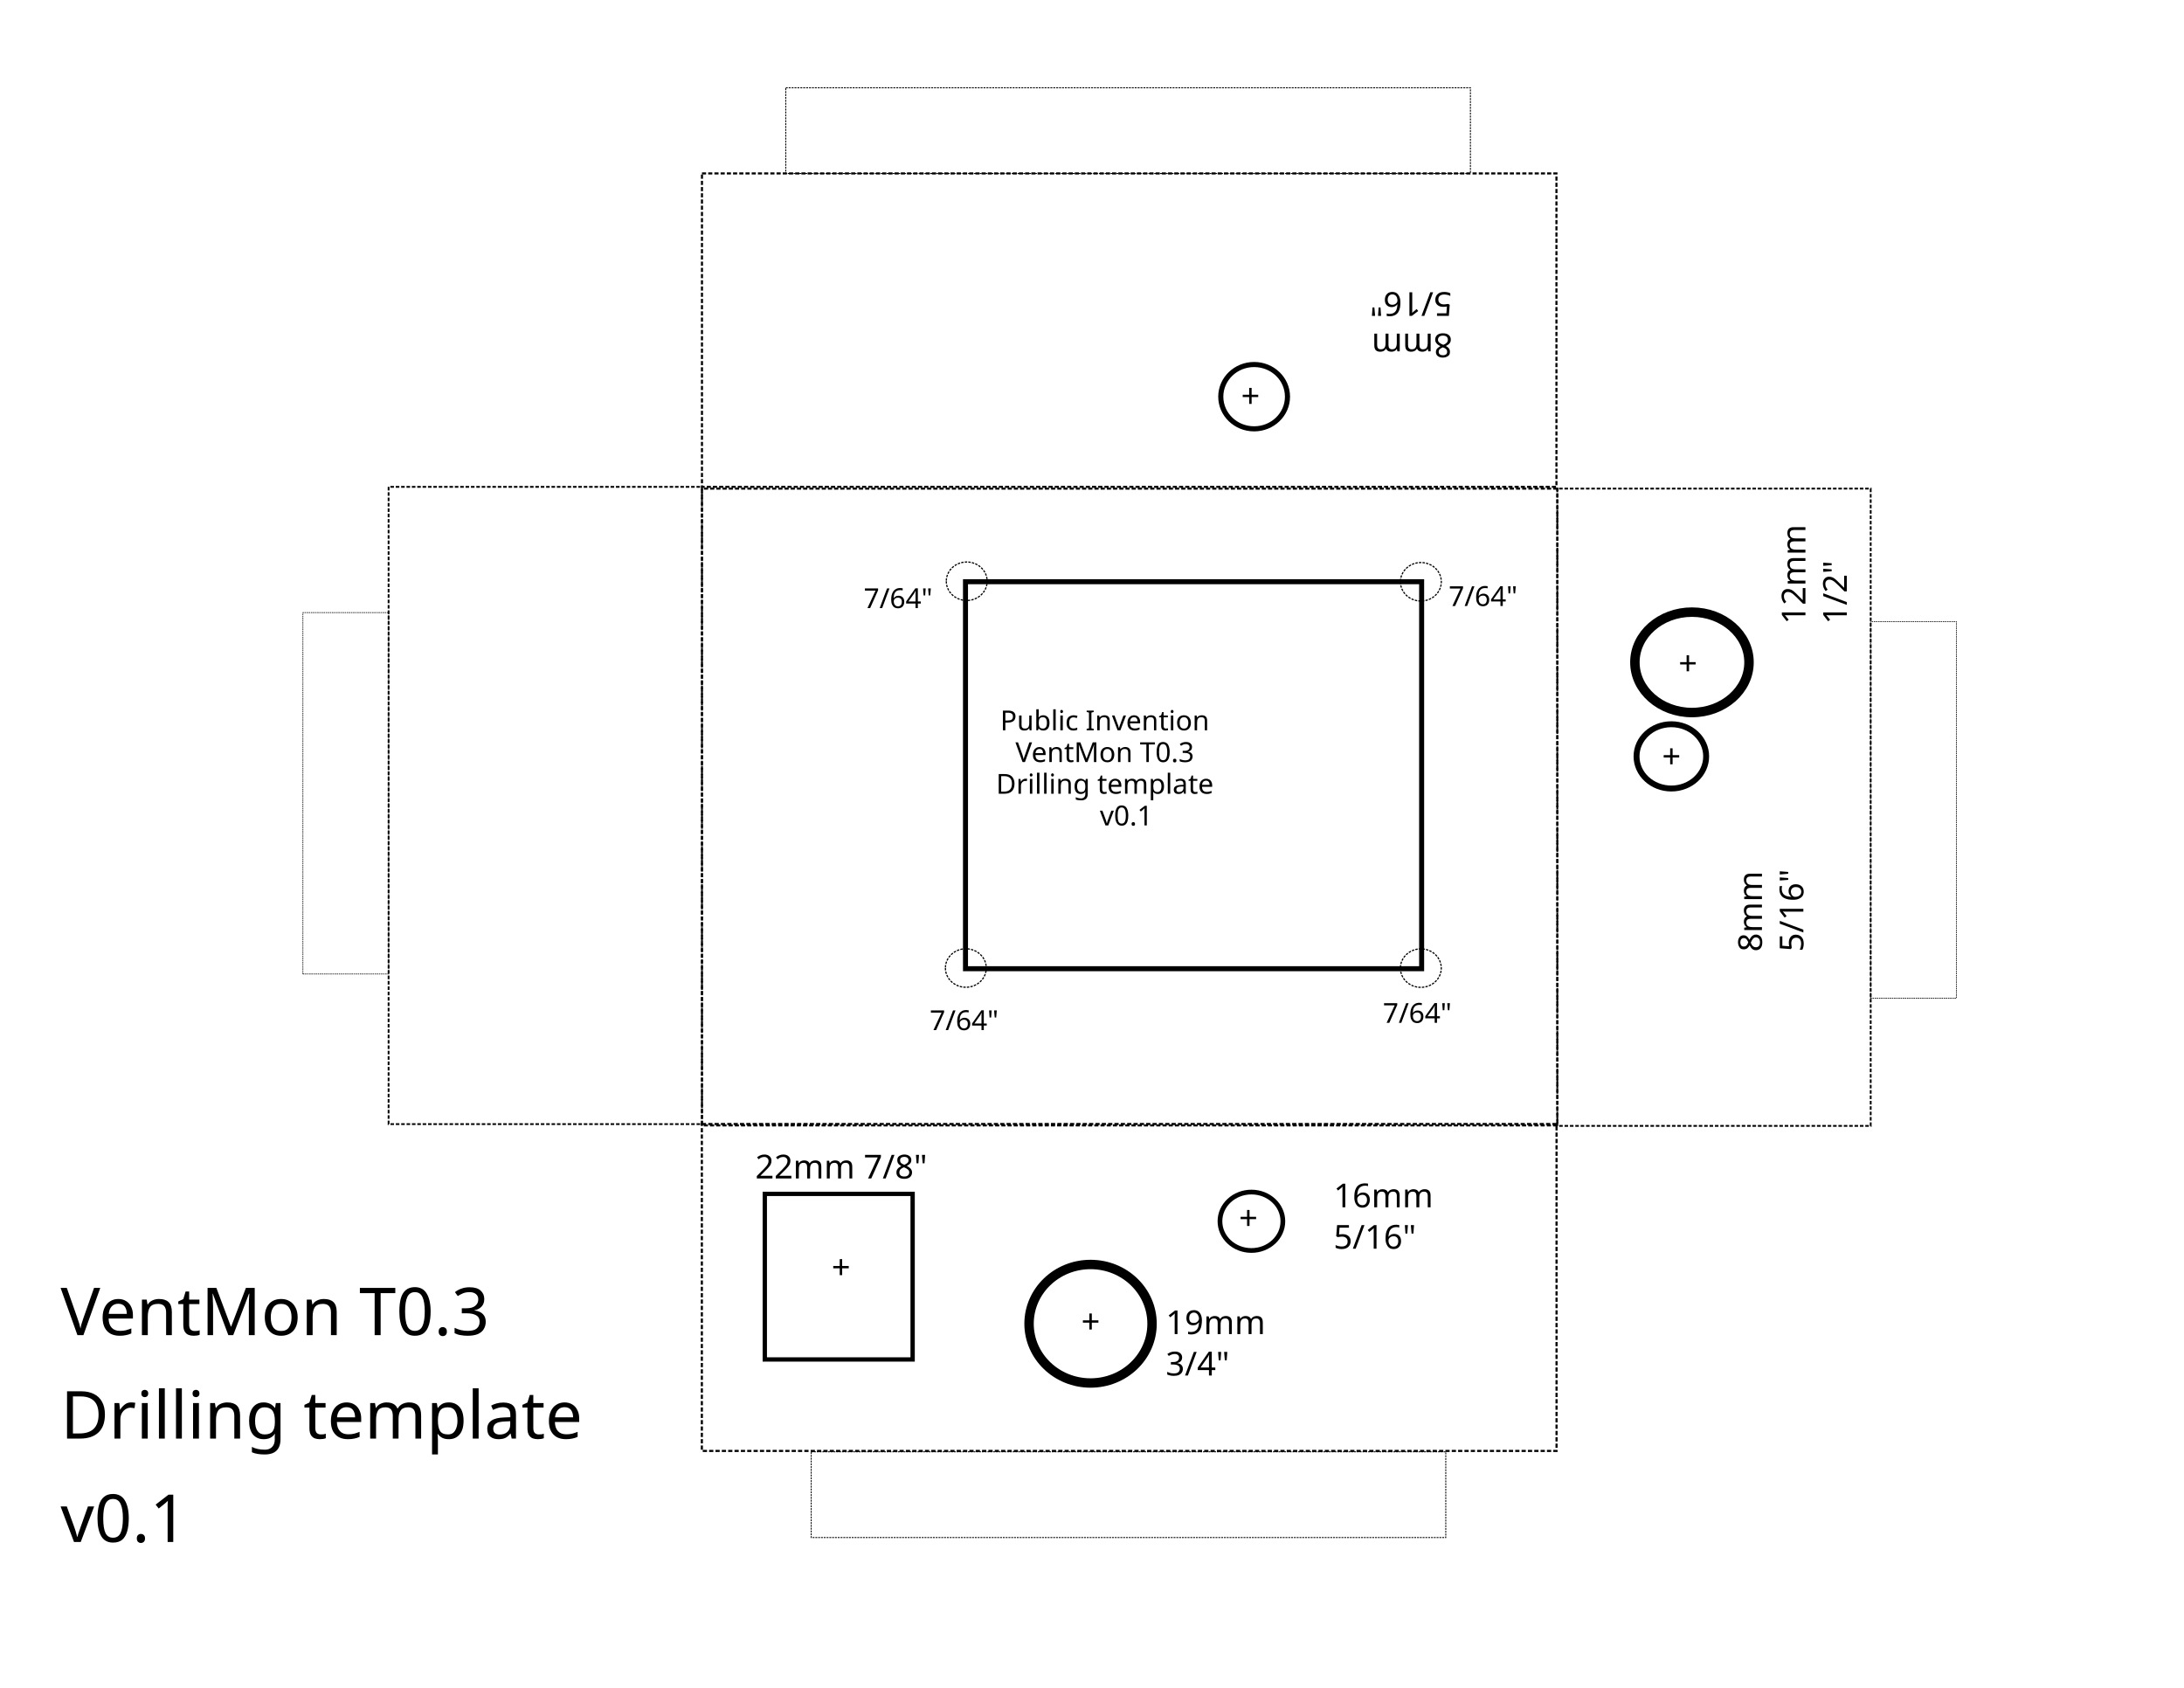
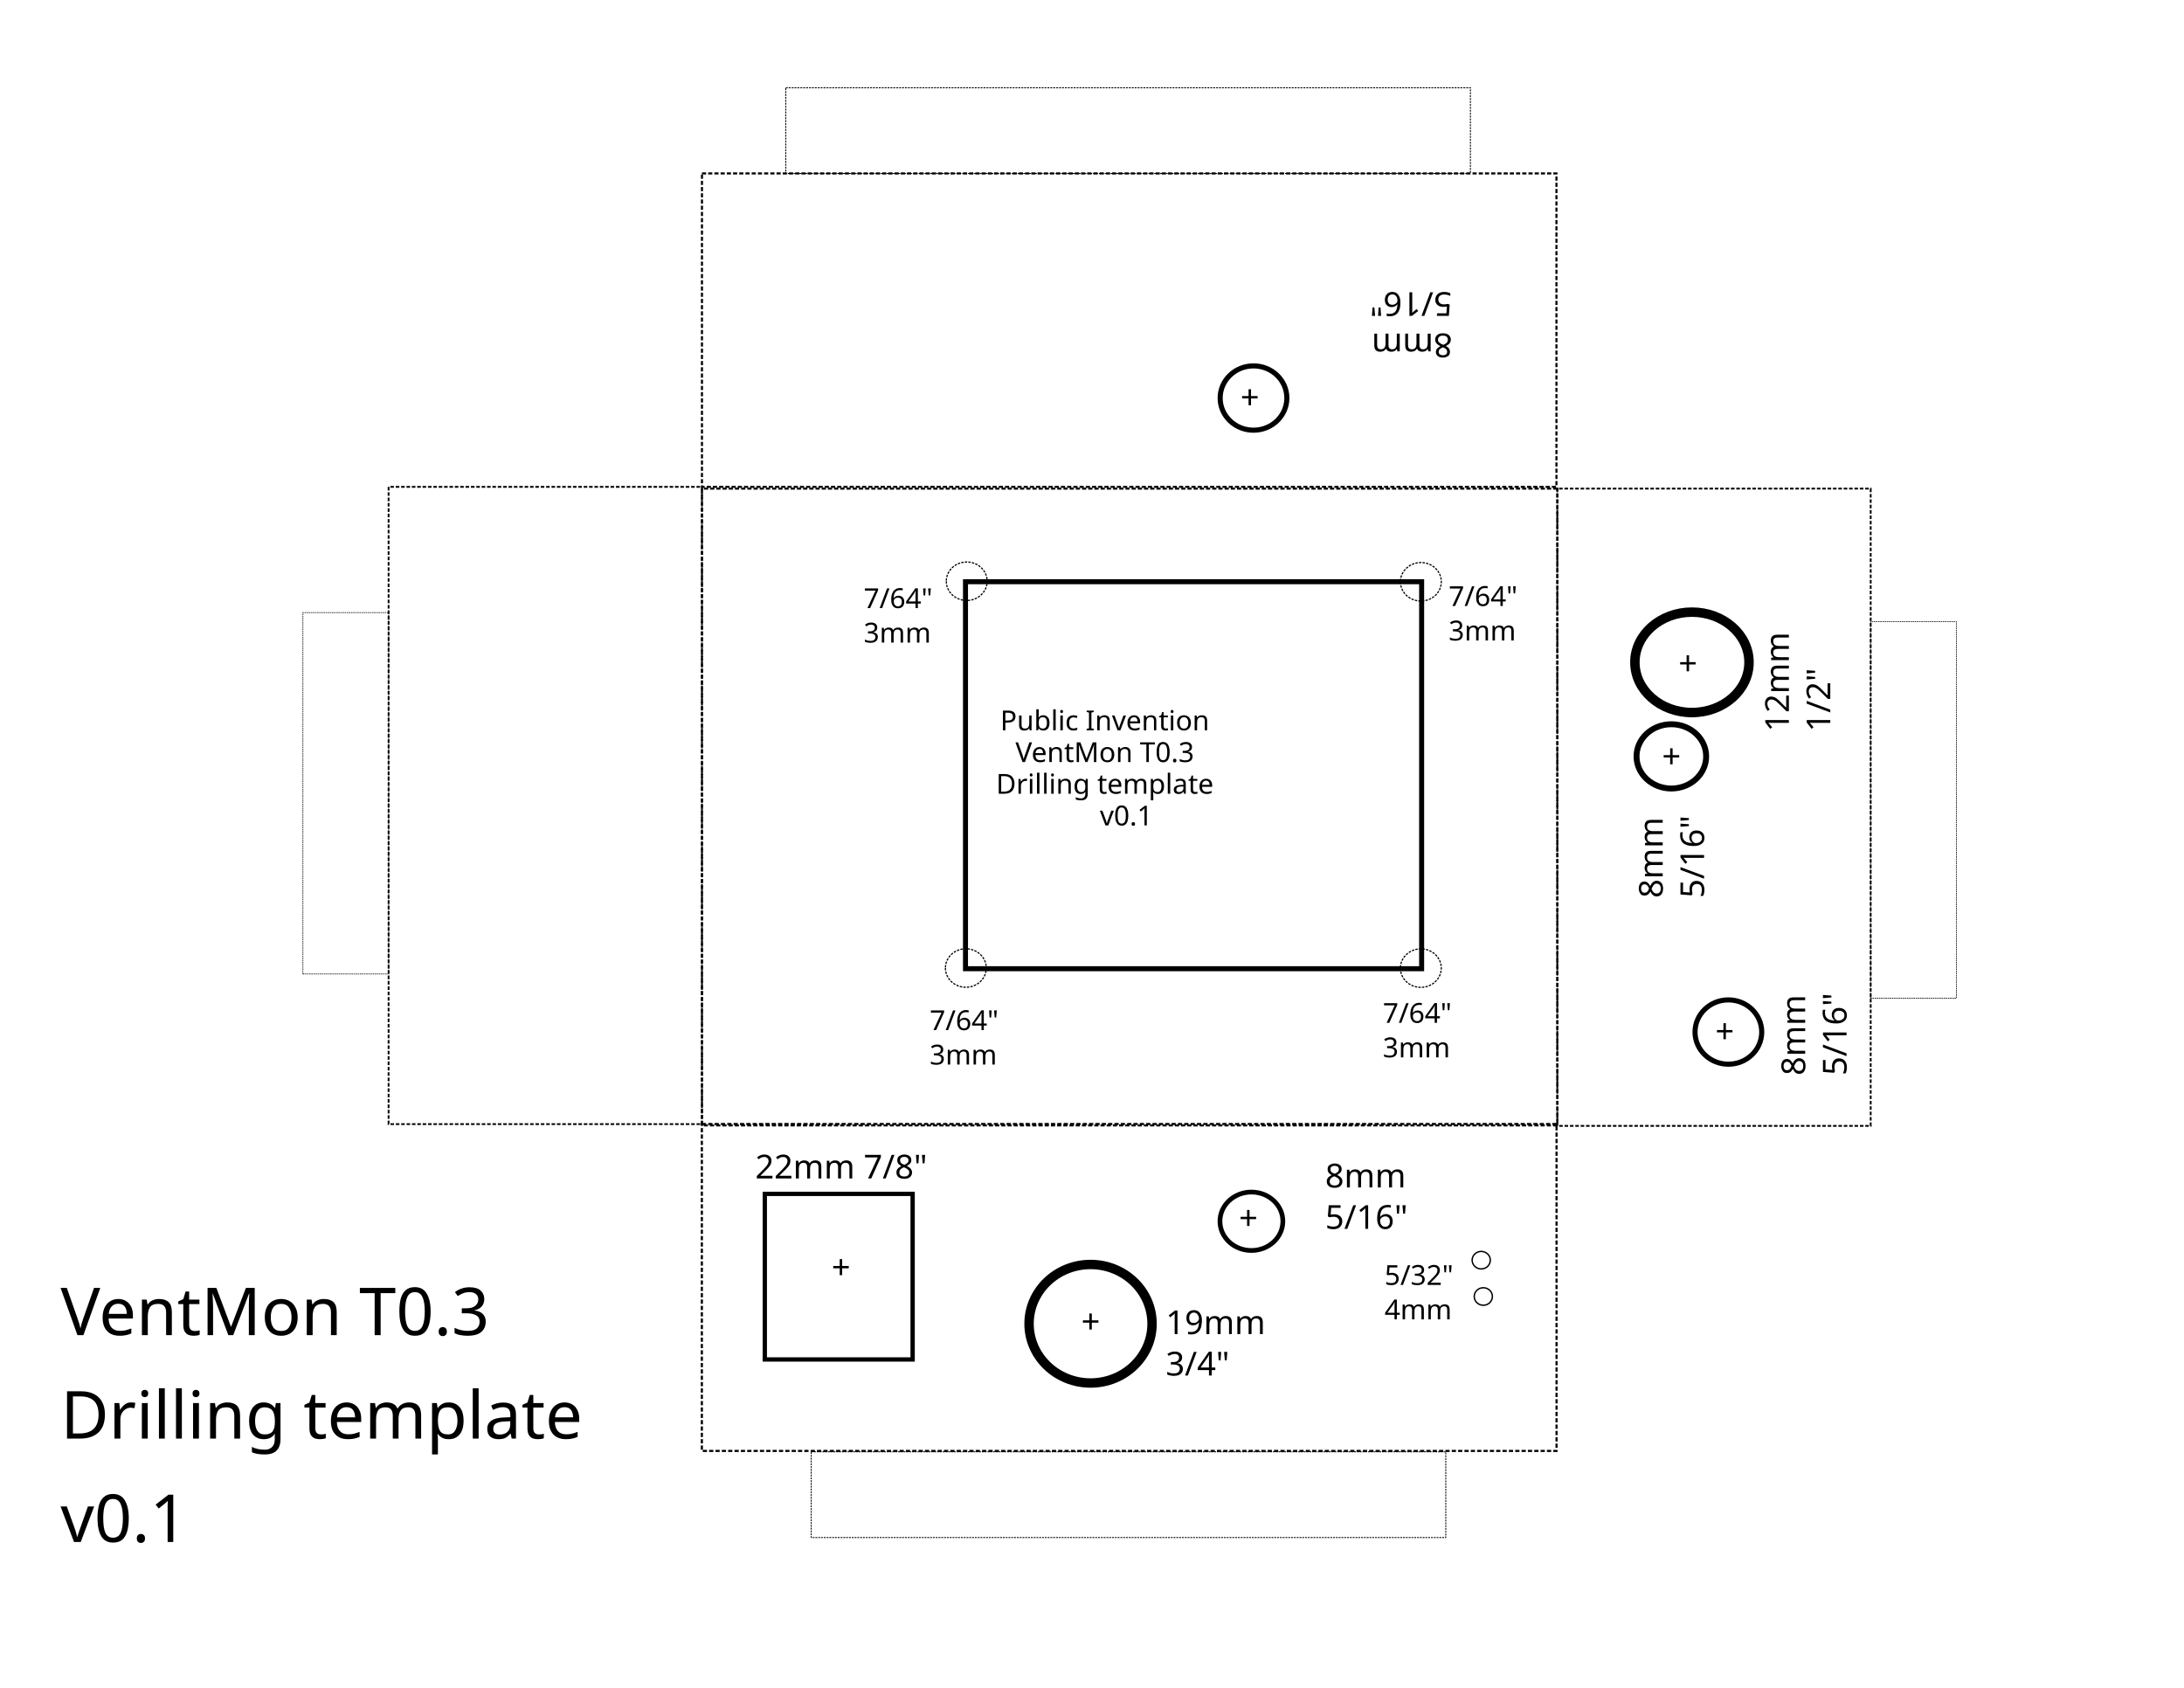
- <svg xmlns="http://www.w3.org/2000/svg" width="11in" height="8.5in" viewBox="0 0 279.4 215.9" version="1.1" id="svg8">
+ <svg xmlns="http://www.w3.org/2000/svg" id="svg8" version="1.1" viewBox="0 0 279.4 215.9" height="8.5in" width="11in">
  <defs id="defs2" />
  <g id="layer1">
-     <rect id="rect10" width="58.354" height="49.503" x="-181.87" y="74.409" style="fill:none;stroke:#000000;stroke-width:0.641;stroke-miterlimit:4;stroke-dasharray:none;stroke-dashoffset:0;stroke-opacity:1" transform="scale(-1,1)" />
-     <ellipse style="fill:none;stroke:#000000;stroke-width:0.153;stroke-miterlimit:4;stroke-dasharray:0.305, 0.153;stroke-dashoffset:0;stroke-opacity:1" id="path837" cx="-123.674" cy="74.349" rx="2.615" ry="2.462" transform="scale(-1,1)" />
-     <ellipse ry="2.462" rx="2.615" cy="74.418" cx="-181.774" id="path837-3" style="fill:none;stroke:#000000;stroke-width:0.153;stroke-miterlimit:4;stroke-dasharray:0.305, 0.153;stroke-dashoffset:0;stroke-opacity:1" transform="scale(-1,1)" />
-     <ellipse ry="2.462" rx="2.615" cy="123.836" cx="-181.769" id="path837-6" style="fill:none;stroke:#000000;stroke-width:0.153;stroke-miterlimit:4;stroke-dasharray:0.305, 0.153;stroke-dashoffset:0;stroke-opacity:1" transform="scale(-1,1)" />
-     <ellipse ry="2.462" rx="2.615" cy="123.824" cx="-123.561" id="path837-5" style="fill:none;stroke:#000000;stroke-width:0.153;stroke-miterlimit:4;stroke-dasharray:0.305, 0.153;stroke-dashoffset:0;stroke-opacity:1" transform="scale(-1,1)" />
-     <rect style="fill:none;stroke:#000000;stroke-width:0.264;stroke-miterlimit:4;stroke-dasharray:0.529, 0.264;stroke-dashoffset:0;stroke-opacity:1" id="rect926" width="109.425" height="81.455" x="-199.227" y="62.501" transform="scale(-1,1)" />
-     <rect style="fill:none;stroke:#000000;stroke-width:0.265;stroke-miterlimit:4;stroke-dasharray:0.53, 0.265;stroke-dashoffset:0;stroke-opacity:1" id="rect1042" width="109.313" height="40.09" x="89.803" y="22.183" />
-     <rect y="143.777" x="89.789" height="41.818" width="109.34" id="rect1042-3" style="fill:none;stroke:#000000;stroke-width:0.271;stroke-miterlimit:4;stroke-dasharray:0.541, 0.271;stroke-dashoffset:0;stroke-opacity:1" />
-     <rect y="185.707" x="103.777" height="10.967" width="81.182" id="rect1042-32" style="fill:none;stroke:#000000;stroke-width:0.119;stroke-miterlimit:4;stroke-dasharray:0.239, 0.119;stroke-dashoffset:0;stroke-opacity:1" />
-     <rect style="fill:none;stroke:#000000;stroke-width:0.124;stroke-miterlimit:4;stroke-dasharray:0.248, 0.124;stroke-dashoffset:0;stroke-opacity:1" id="rect1042-32-1" width="87.585" height="10.963" x="100.526" y="11.227" />
-     <rect y="-89.803" x="62.274" height="40.09" width="81.517" id="rect1042-4" style="fill:none;stroke:#000000;stroke-width:0.229;stroke-miterlimit:4;stroke-dasharray:0.458, 0.229;stroke-dashoffset:0;stroke-opacity:1" transform="rotate(90)" />
-     <rect transform="rotate(90)" style="fill:none;stroke:#000000;stroke-width:0.229;stroke-miterlimit:4;stroke-dasharray:0.458, 0.229;stroke-dashoffset:0;stroke-opacity:1" id="rect1042-4-0" width="81.517" height="40.09" x="62.501" y="-239.318" />
-     <rect y="239.306" x="-127.685" height="10.975" width="48.166" id="rect1042-32-1-0" style="fill:none;stroke:#000000;stroke-width:0.092;stroke-miterlimit:4;stroke-dasharray:0.184, 0.092;stroke-dashoffset:0;stroke-opacity:1" transform="rotate(-90)" />
-     <rect transform="rotate(-90)" style="fill:none;stroke:#000000;stroke-width:0.09;stroke-miterlimit:4;stroke-dasharray:0.18, 0.09;stroke-dashoffset:0;stroke-opacity:1" id="rect1042-32-1-0-8" width="46.227" height="10.969" x="-124.587" y="38.752" />
-     <rect style="fill:none;stroke:#000000;stroke-width:0.552;stroke-miterlimit:4;stroke-dasharray:none;stroke-dashoffset:0;stroke-opacity:1" id="rect1185" width="18.912" height="21.18" x="97.841" y="152.715" />
-     <ellipse ry="6.422" rx="7.299" cy="84.722" cx="-216.452" id="path837-6-7-3" style="fill:none;stroke:#000000;stroke-width:1.211;stroke-miterlimit:4;stroke-dasharray:none;stroke-dashoffset:0;stroke-opacity:1" transform="scale(-1,1)" />
-     <ellipse ry="4.113" rx="4.267" cy="50.741" cx="-160.442" id="path837-6-7-8" style="fill:none;stroke:#000000;stroke-width:0.652;stroke-miterlimit:4;stroke-dasharray:none;stroke-dashoffset:0;stroke-opacity:1" transform="scale(-1,1)" />
-     <text xml:space="preserve" style="font-style:normal;font-weight:normal;font-size:10.583px;line-height:1.25;font-family:sans-serif;fill:#000000;fill-opacity:1;stroke:none;stroke-width:0.265" x="7.751" y="170.785" id="text1238">
-       <tspan id="tspan1236" x="7.751" y="170.785" style="font-size:8.467px;stroke-width:0.265">VentMon T0.3</tspan>
-       <tspan x="7.751" y="184.014" style="font-size:8.467px;stroke-width:0.265" id="tspan1240">Drilling template</tspan>
-       <tspan x="7.751" y="197.243" style="font-size:8.467px;stroke-width:0.265" id="tspan1242">v0.1</tspan>
+     <rect transform="scale(-1,1)" style="fill:none;stroke:#000000;stroke-width:0.641;stroke-miterlimit:4;stroke-dasharray:none;stroke-dashoffset:0;stroke-opacity:1" y="74.409" x="-181.87" height="49.503" width="58.354" id="rect10" />
+     <ellipse transform="scale(-1,1)" ry="2.462" rx="2.615" cy="74.349" cx="-123.674" id="path837" style="fill:none;stroke:#000000;stroke-width:0.153;stroke-miterlimit:4;stroke-dasharray:0.305, 0.153;stroke-dashoffset:0;stroke-opacity:1" />
+     <ellipse transform="scale(-1,1)" style="fill:none;stroke:#000000;stroke-width:0.153;stroke-miterlimit:4;stroke-dasharray:0.305, 0.153;stroke-dashoffset:0;stroke-opacity:1" id="path837-3" cx="-181.774" cy="74.418" rx="2.615" ry="2.462" />
+     <ellipse transform="scale(-1,1)" style="fill:none;stroke:#000000;stroke-width:0.153;stroke-miterlimit:4;stroke-dasharray:0.305, 0.153;stroke-dashoffset:0;stroke-opacity:1" id="path837-6" cx="-181.769" cy="123.836" rx="2.615" ry="2.462" />
+     <ellipse transform="scale(-1,1)" style="fill:none;stroke:#000000;stroke-width:0.153;stroke-miterlimit:4;stroke-dasharray:0.305, 0.153;stroke-dashoffset:0;stroke-opacity:1" id="path837-5" cx="-123.561" cy="123.824" rx="2.615" ry="2.462" />
+     <rect transform="scale(-1,1)" y="62.501" x="-199.227" height="81.455" width="109.425" id="rect926" style="fill:none;stroke:#000000;stroke-width:0.264;stroke-miterlimit:4;stroke-dasharray:0.529, 0.264;stroke-dashoffset:0;stroke-opacity:1" />
+     <rect y="22.183" x="89.803" height="40.09" width="109.313" id="rect1042" style="fill:none;stroke:#000000;stroke-width:0.265;stroke-miterlimit:4;stroke-dasharray:0.53, 0.265;stroke-dashoffset:0;stroke-opacity:1" />
+     <rect style="fill:none;stroke:#000000;stroke-width:0.271;stroke-miterlimit:4;stroke-dasharray:0.541, 0.271;stroke-dashoffset:0;stroke-opacity:1" id="rect1042-3" width="109.34" height="41.818" x="89.789" y="143.777" />
+     <rect style="fill:none;stroke:#000000;stroke-width:0.119;stroke-miterlimit:4;stroke-dasharray:0.239, 0.119;stroke-dashoffset:0;stroke-opacity:1" id="rect1042-32" width="81.182" height="10.967" x="103.777" y="185.707" />
+     <rect y="11.227" x="100.526" height="10.963" width="87.585" id="rect1042-32-1" style="fill:none;stroke:#000000;stroke-width:0.124;stroke-miterlimit:4;stroke-dasharray:0.248, 0.124;stroke-dashoffset:0;stroke-opacity:1" />
+     <rect transform="rotate(90)" style="fill:none;stroke:#000000;stroke-width:0.229;stroke-miterlimit:4;stroke-dasharray:0.458, 0.229;stroke-dashoffset:0;stroke-opacity:1" id="rect1042-4" width="81.517" height="40.09" x="62.274" y="-89.803" />
+     <rect y="-239.318" x="62.501" height="40.09" width="81.517" id="rect1042-4-0" style="fill:none;stroke:#000000;stroke-width:0.229;stroke-miterlimit:4;stroke-dasharray:0.458, 0.229;stroke-dashoffset:0;stroke-opacity:1" transform="rotate(90)" />
+     <rect transform="rotate(-90)" style="fill:none;stroke:#000000;stroke-width:0.092;stroke-miterlimit:4;stroke-dasharray:0.184, 0.092;stroke-dashoffset:0;stroke-opacity:1" id="rect1042-32-1-0" width="48.166" height="10.975" x="-127.685" y="239.306" />
+     <rect y="38.752" x="-124.587" height="10.969" width="46.227" id="rect1042-32-1-0-8" style="fill:none;stroke:#000000;stroke-width:0.09;stroke-miterlimit:4;stroke-dasharray:0.18, 0.09;stroke-dashoffset:0;stroke-opacity:1" transform="rotate(-90)" />
+     <rect y="152.715" x="97.841" height="21.18" width="18.912" id="rect1185" style="fill:none;stroke:#000000;stroke-width:0.552;stroke-miterlimit:4;stroke-dasharray:none;stroke-dashoffset:0;stroke-opacity:1" />
+     <ellipse transform="scale(-1,1)" style="fill:none;stroke:#000000;stroke-width:1.211;stroke-miterlimit:4;stroke-dasharray:none;stroke-dashoffset:0;stroke-opacity:1" id="path837-6-7-3" cx="-216.452" cy="84.722" rx="7.299" ry="6.422" />
+     <ellipse transform="scale(-1,1)" style="fill:none;stroke:#000000;stroke-width:0.652;stroke-miterlimit:4;stroke-dasharray:none;stroke-dashoffset:0;stroke-opacity:1" id="path837-6-7-8" cx="-221.112" cy="132.014" rx="4.267" ry="4.113" />
+     <text id="text1238" y="170.785" x="7.751" style="font-style:normal;font-weight:normal;font-size:10.583px;line-height:1.25;font-family:sans-serif;fill:#000000;fill-opacity:1;stroke:none;stroke-width:0.265" xml:space="preserve">
+       <tspan style="font-size:8.467px;stroke-width:0.265" y="170.785" x="7.751" id="tspan1236">VentMon T0.3</tspan>
+       <tspan id="tspan1240" style="font-size:8.467px;stroke-width:0.265" y="184.014" x="7.751">Drilling template</tspan>
+       <tspan id="tspan1242" style="font-size:8.467px;stroke-width:0.265" y="197.243" x="7.751">v0.1</tspan>
    </text>
-     <text xml:space="preserve" style="font-size:4.233px;line-height:1.25;font-family:sans-serif;stroke-width:0.265" x="149.136" y="170.652" id="text1246">
-       <tspan id="tspan1244" x="149.136" y="170.652" style="stroke-width:0.265">19mm</tspan>
-       <tspan x="149.136" y="175.943" style="stroke-width:0.265" id="tspan1280">3/4"</tspan>
+     <text id="text1246" y="170.652" x="149.136" style="font-size:4.233px;line-height:1.25;font-family:sans-serif;stroke-width:0.265" xml:space="preserve">
+       <tspan style="stroke-width:0.265" y="170.652" x="149.136" id="tspan1244">19mm</tspan>
+       <tspan id="tspan1280" style="stroke-width:0.265" y="175.943" x="149.136">3/4"</tspan>
    </text>
-     <text xml:space="preserve" style="font-size:4.233px;line-height:1.25;font-family:sans-serif;stroke-width:0.265" x="-79.842" y="230.972" id="text1268" transform="rotate(-90)">
-       <tspan id="tspan1266" x="-79.842" y="230.972" style="stroke-width:0.265">12mm</tspan>
-       <tspan x="-79.842" y="236.264" style="stroke-width:0.265" id="tspan1278">1/2"</tspan>
+     <text transform="rotate(-90)" id="text1268" y="228.855" x="-93.601" style="font-size:4.233px;line-height:1.25;font-family:sans-serif;stroke-width:0.265" xml:space="preserve">
+       <tspan style="stroke-width:0.265" y="228.855" x="-93.601" id="tspan1266">12mm</tspan>
+       <tspan id="tspan1278" style="stroke-width:0.265" y="234.147" x="-93.601">1/2"</tspan>
    </text>
-     <text xml:space="preserve" style="font-size:4.233px;line-height:1.25;font-family:sans-serif;stroke-width:0.265" x="96.618" y="150.74" id="text1272">
-       <tspan id="tspan1270" x="96.618" y="150.74" style="stroke-width:0.265">22mm 7/8"</tspan>
+     <text id="text1272" y="150.74" x="96.618" style="font-size:4.233px;line-height:1.25;font-family:sans-serif;stroke-width:0.265" xml:space="preserve">
+       <tspan style="stroke-width:0.265" y="150.74" x="96.618" id="tspan1270">22mm 7/8"</tspan>
    </text>
-     <text id="text1246-2" y="-42.679" x="-185.803" style="font-size:4.233px;line-height:1.25;font-family:sans-serif;stroke-width:0.265" xml:space="preserve" transform="scale(-1)">
-       <tspan style="stroke-width:0.265" y="-42.679" x="-185.803" id="tspan1244-9">8mm</tspan>
-       <tspan id="tspan1280-1" style="stroke-width:0.265" y="-37.387" x="-185.803">5/16"</tspan>
+     <text transform="scale(-1)" xml:space="preserve" style="font-size:4.233px;line-height:1.25;font-family:sans-serif;stroke-width:0.265" x="-185.803" y="-42.679" id="text1246-2">
+       <tspan id="tspan1244-9" x="-185.803" y="-42.679" style="stroke-width:0.265">8mm</tspan>
+       <tspan x="-185.803" y="-37.387" style="stroke-width:0.265" id="tspan1280-1">5/16"</tspan>
    </text>
-     <text xml:space="preserve" style="font-size:4.233px;line-height:1.25;font-family:sans-serif;stroke-width:0.265" x="158.491" y="157.288" id="text1326">
-       <tspan id="tspan1324" x="158.491" y="157.288" style="stroke-width:0.265">+</tspan>
+     <text id="text1326" y="157.288" x="158.491" style="font-size:4.233px;line-height:1.25;font-family:sans-serif;stroke-width:0.265" xml:space="preserve">
+       <tspan style="stroke-width:0.265" y="157.288" x="158.491" id="tspan1324">+</tspan>
    </text>
-     <text id="text1326-2" y="86.339" x="214.724" style="font-size:4.233px;line-height:1.25;font-family:sans-serif;stroke-width:0.265" xml:space="preserve">
-       <tspan style="stroke-width:0.265" y="86.339" x="214.724" id="tspan1324-5">+</tspan>
+     <text xml:space="preserve" style="font-size:4.233px;line-height:1.25;font-family:sans-serif;stroke-width:0.265" x="214.724" y="86.339" id="text1326-2">
+       <tspan id="tspan1324-5" x="214.724" y="86.339" style="stroke-width:0.265">+</tspan>
    </text>
-     <text xml:space="preserve" style="font-size:4.233px;line-height:1.25;font-family:sans-serif;stroke-width:0.265" x="158.763" y="52.129" id="text1326-2-7">
-       <tspan id="tspan1324-5-6" x="158.763" y="52.129" style="stroke-width:0.265">+</tspan>
+     <text id="text1326-2-7" y="133.402" x="219.433" style="font-size:4.233px;line-height:1.25;font-family:sans-serif;stroke-width:0.265" xml:space="preserve">
+       <tspan style="stroke-width:0.265" y="133.402" x="219.433" id="tspan1324-5-6">+</tspan>
    </text>
-     <text id="text1238-3" y="93.416" x="150.972" style="font-style:normal;font-weight:normal;font-size:10.583px;line-height:0;font-family:sans-serif;fill:#000000;fill-opacity:1;stroke:none;stroke-width:0.265" xml:space="preserve">
-       <tspan style="font-size:3.528px;line-height:1.15;text-align:center;text-anchor:middle;stroke-width:0.265" y="93.416" x="150.972" id="tspan1236-4">Public Invention</tspan>
-       <tspan style="font-size:3.528px;line-height:1.15;text-align:center;text-anchor:middle;stroke-width:0.265" y="97.473" x="150.972" id="tspan1388">VentMon T0.3</tspan>
-       <tspan id="tspan1240-1" style="font-size:3.528px;line-height:1.15;text-align:center;text-anchor:middle;stroke-width:0.265" y="101.53" x="150.972">Drilling template</tspan>
-       <tspan id="tspan1242-9" style="font-size:3.528px;line-height:1.15;text-align:center;text-anchor:middle;stroke-width:0.265" y="105.587" x="150.972">v0.1</tspan>
+     <text xml:space="preserve" style="font-style:normal;font-weight:normal;font-size:10.583px;line-height:0;font-family:sans-serif;fill:#000000;fill-opacity:1;stroke:none;stroke-width:0.265" x="150.972" y="93.416" id="text1238-3">
+       <tspan id="tspan1236-4" x="150.972" y="93.416" style="font-size:3.528px;line-height:1.15;text-align:center;text-anchor:middle;stroke-width:0.265">Public Invention</tspan>
+       <tspan id="tspan1388" x="150.972" y="97.473" style="font-size:3.528px;line-height:1.15;text-align:center;text-anchor:middle;stroke-width:0.265">VentMon T0.3</tspan>
+       <tspan x="150.972" y="101.53" style="font-size:3.528px;line-height:1.15;text-align:center;text-anchor:middle;stroke-width:0.265" id="tspan1240-1">Drilling template</tspan>
+       <tspan x="150.972" y="105.587" style="font-size:3.528px;line-height:1.15;text-align:center;text-anchor:middle;stroke-width:0.265" id="tspan1242-9">v0.1</tspan>
    </text>
-     <text xml:space="preserve" style="font-size:3.528px;line-height:1.25;font-family:sans-serif;stroke-width:0.265" x="118.935" y="131.764" id="text1392">
-       <tspan id="tspan1390" x="118.935" y="131.764" style="font-size:3.528px;stroke-width:0.265">7/64"</tspan>
+     <text id="text1392" y="131.764" x="118.935" style="font-size:3.528px;line-height:1.25;font-family:sans-serif;stroke-width:0.265" xml:space="preserve">
+       <tspan style="font-size:3.528px;stroke-width:0.265" y="131.764" x="118.935" id="tspan1390">7/64"</tspan>
+       <tspan id="tspan972" style="font-size:3.528px;stroke-width:0.265" y="136.174" x="118.935">3mm</tspan>
    </text>
-     <text id="text1392-3" y="130.838" x="176.907" style="font-size:3.528px;line-height:1.25;font-family:sans-serif;stroke-width:0.265" xml:space="preserve">
-       <tspan style="font-size:3.528px;stroke-width:0.265" y="130.838" x="176.907" id="tspan1390-8">7/64"</tspan>
+     <text xml:space="preserve" style="font-size:3.528px;line-height:1.25;font-family:sans-serif;stroke-width:0.265" x="176.907" y="130.838" id="text1392-3">
+       <tspan id="tspan1390-8" x="176.907" y="130.838" style="font-size:3.528px;stroke-width:0.265">7/64"</tspan>
+       <tspan id="tspan974" x="176.907" y="135.247" style="font-size:3.528px;stroke-width:0.265">3mm</tspan>
    </text>
-     <text xml:space="preserve" style="font-size:3.528px;line-height:1.25;font-family:sans-serif;stroke-width:0.265" x="185.326" y="77.517" id="text1392-3-0">
-       <tspan id="tspan1390-8-8" x="185.326" y="77.517" style="font-size:3.528px;stroke-width:0.265">7/64"</tspan>
+     <text id="text1392-3-0" y="77.517" x="185.326" style="font-size:3.528px;line-height:1.25;font-family:sans-serif;stroke-width:0.265" xml:space="preserve">
+       <tspan style="font-size:3.528px;stroke-width:0.265" y="77.517" x="185.326" id="tspan1390-8-8">7/64"</tspan>
+       <tspan id="tspan976" style="font-size:3.528px;stroke-width:0.265" y="81.927" x="185.326">3mm</tspan>
    </text>
-     <text id="text1392-3-0-1" y="77.785" x="110.491" style="font-size:3.528px;line-height:1.25;font-family:sans-serif;stroke-width:0.265" xml:space="preserve">
-       <tspan style="font-size:3.528px;stroke-width:0.265" y="77.785" x="110.491" id="tspan1390-8-8-1">7/64"</tspan>
+     <text xml:space="preserve" style="font-size:3.528px;line-height:1.25;font-family:sans-serif;stroke-width:0.265" x="110.491" y="77.785" id="text1392-3-0-1">
+       <tspan id="tspan1390-8-8-1" x="110.491" y="77.785" style="font-size:3.528px;stroke-width:0.265">7/64"</tspan>
+       <tspan id="tspan970" x="110.491" y="82.194" style="font-size:3.528px;stroke-width:0.265">3mm</tspan>
    </text>
-     <ellipse transform="scale(-1,1)" style="fill:none;stroke:#000000;stroke-width:0.757;stroke-miterlimit:4;stroke-dasharray:none;stroke-dashoffset:0;stroke-opacity:1" id="path837-6-7-3-3" cx="-213.816" cy="96.752" rx="4.453" ry="4.11" />
-     <text id="text1246-7" y="225.41" x="-121.745" style="font-size:4.233px;line-height:1.25;font-family:sans-serif;stroke-width:0.265" xml:space="preserve" transform="rotate(-90)">
-       <tspan style="stroke-width:0.265" y="225.41" x="-121.745" id="tspan1244-2">8mm</tspan>
-       <tspan id="tspan1280-3" style="stroke-width:0.265" y="230.702" x="-121.745">5/16"</tspan>
+     <ellipse ry="4.11" rx="4.453" cy="96.752" cx="-213.816" id="path837-6-7-3-3" style="fill:none;stroke:#000000;stroke-width:0.757;stroke-miterlimit:4;stroke-dasharray:none;stroke-dashoffset:0;stroke-opacity:1" transform="scale(-1,1)" />
+     <text transform="rotate(-90)" xml:space="preserve" style="font-size:4.233px;line-height:1.25;font-family:sans-serif;stroke-width:0.265" x="-114.866" y="212.711" id="text1246-7">
+       <tspan id="tspan1244-2" x="-114.866" y="212.711" style="stroke-width:0.265">8mm</tspan>
+       <tspan x="-114.866" y="218.002" style="stroke-width:0.265" id="tspan1280-3">5/16"</tspan>
    </text>
-     <text xml:space="preserve" style="font-size:4.233px;line-height:1.25;font-family:sans-serif;stroke-width:0.265" x="212.618" y="98.233" id="text1326-2-8">
-       <tspan id="tspan1324-5-3" x="212.618" y="98.233" style="stroke-width:0.265">+</tspan>
+     <text id="text1326-2-8" y="98.233" x="212.618" style="font-size:4.233px;line-height:1.25;font-family:sans-serif;stroke-width:0.265" xml:space="preserve">
+       <tspan style="stroke-width:0.265" y="98.233" x="212.618" id="tspan1324-5-3">+</tspan>
    </text>
-     <ellipse ry="7.58" rx="7.867" cy="169.326" cx="-139.515" id="path837-6-7-81" style="fill:none;stroke:#000000;stroke-width:1.202;stroke-miterlimit:4;stroke-dasharray:none;stroke-dashoffset:0;stroke-opacity:1" transform="scale(-1,1)" />
-     <text id="text1326-5" y="170.529" x="138.317" style="font-size:4.233px;line-height:1.25;font-family:sans-serif;stroke-width:0.265" xml:space="preserve">
-       <tspan style="stroke-width:0.265" y="170.529" x="138.317" id="tspan1324-3">+</tspan>
+     <ellipse transform="scale(-1,1)" style="fill:none;stroke:#000000;stroke-width:1.202;stroke-miterlimit:4;stroke-dasharray:none;stroke-dashoffset:0;stroke-opacity:1" id="path837-6-7-81" cx="-139.515" cy="169.326" rx="7.867" ry="7.58" />
+     <text xml:space="preserve" style="font-size:4.233px;line-height:1.25;font-family:sans-serif;stroke-width:0.265" x="138.317" y="170.529" id="text1326-5">
+       <tspan id="tspan1324-3" x="138.317" y="170.529" style="stroke-width:0.265">+</tspan>
    </text>
-     <text xml:space="preserve" style="font-size:4.233px;line-height:1.25;font-family:sans-serif;stroke-width:0.265" x="106.378" y="163.58" id="text1326-5-1">
-       <tspan id="tspan1324-3-5" x="106.378" y="163.58" style="stroke-width:0.265">+</tspan>
+     <text id="text1326-5-1" y="163.58" x="106.378" style="font-size:4.233px;line-height:1.25;font-family:sans-serif;stroke-width:0.265" xml:space="preserve">
+       <tspan style="stroke-width:0.265" y="163.58" x="106.378" id="tspan1324-3-5">+</tspan>
    </text>
-     <text id="text1246-8" y="154.432" x="170.601" style="font-size:4.233px;line-height:1.25;font-family:sans-serif;stroke-width:0.265" xml:space="preserve">
-       <tspan style="stroke-width:0.265" y="154.432" x="170.601" id="tspan1244-5">16mm</tspan>
-       <tspan id="tspan1280-5" style="stroke-width:0.265" y="159.724" x="170.601">5/16"</tspan>
+     <text xml:space="preserve" style="font-size:4.233px;line-height:1.25;font-family:sans-serif;stroke-width:0.265" x="169.532" y="151.893" id="text1246-8">
+       <tspan id="tspan1244-5" x="169.532" y="151.893" style="stroke-width:0.265">8mm</tspan>
+       <tspan x="169.532" y="157.185" style="stroke-width:0.265" id="tspan1280-5">5/16"</tspan>
    </text>
-     <ellipse transform="scale(-1,1)" style="fill:none;stroke:#000000;stroke-width:0.603;stroke-miterlimit:4;stroke-dasharray:none;stroke-dashoffset:0;stroke-opacity:1" id="path837-6-7-81-8" cx="-160.094" cy="156.219" rx="4.024" ry="3.736" />
+     <ellipse ry="3.736" rx="4.024" cy="156.219" cx="-160.094" id="path837-6-7-81-8" style="fill:none;stroke:#000000;stroke-width:0.603;stroke-miterlimit:4;stroke-dasharray:none;stroke-dashoffset:0;stroke-opacity:1" transform="scale(-1,1)" />
+     <ellipse ry="1.121" rx="1.163" cy="161.196" cx="-189.494" id="path837-6-7-8-5" style="fill:none;stroke:#000000;stroke-width:0.178;stroke-miterlimit:4;stroke-dasharray:none;stroke-dashoffset:0;stroke-opacity:1" transform="scale(-1,1)" />
+     <ellipse transform="scale(-1,1)" style="fill:none;stroke:#000000;stroke-width:0.178;stroke-miterlimit:4;stroke-dasharray:none;stroke-dashoffset:0;stroke-opacity:1" id="path837-6-7-8-5-8" cx="-189.761" cy="165.841" rx="1.163" ry="1.121" />
+     <text id="text1392-3-0-1-3" y="164.358" x="177.123" style="font-size:3.528px;line-height:1.25;font-family:sans-serif;stroke-width:0.265" xml:space="preserve">
+       <tspan style="font-size:3.528px;stroke-width:0.265" y="164.358" x="177.123" id="tspan1390-8-8-1-8">5/32"</tspan>
+       <tspan id="tspan968" style="font-size:3.528px;stroke-width:0.265" y="168.768" x="177.123">4mm</tspan>
+     </text>
+     <text id="text1246-7-2" y="230.935" x="-137.565" style="font-size:4.233px;line-height:1.25;font-family:sans-serif;stroke-width:0.265" xml:space="preserve" transform="rotate(-90)">
+       <tspan style="stroke-width:0.265" y="230.935" x="-137.565" id="tspan1244-2-2">8mm</tspan>
+       <tspan id="tspan1280-3-5" style="stroke-width:0.265" y="236.227" x="-137.565">5/16"</tspan>
+     </text>
+     <ellipse ry="4.113" rx="4.267" cy="50.915" cx="-160.362" id="path837-6-7-8-58" style="fill:none;stroke:#000000;stroke-width:0.652;stroke-miterlimit:4;stroke-dasharray:none;stroke-dashoffset:0;stroke-opacity:1" transform="scale(-1,1)" />
+     <text xml:space="preserve" style="font-size:4.233px;line-height:1.25;font-family:sans-serif;stroke-width:0.265" x="158.683" y="52.303" id="text1326-2-7-5">
+       <tspan id="tspan1324-5-6-6" x="158.683" y="52.303" style="stroke-width:0.265">+</tspan>
+     </text>
  </g>
</svg>
